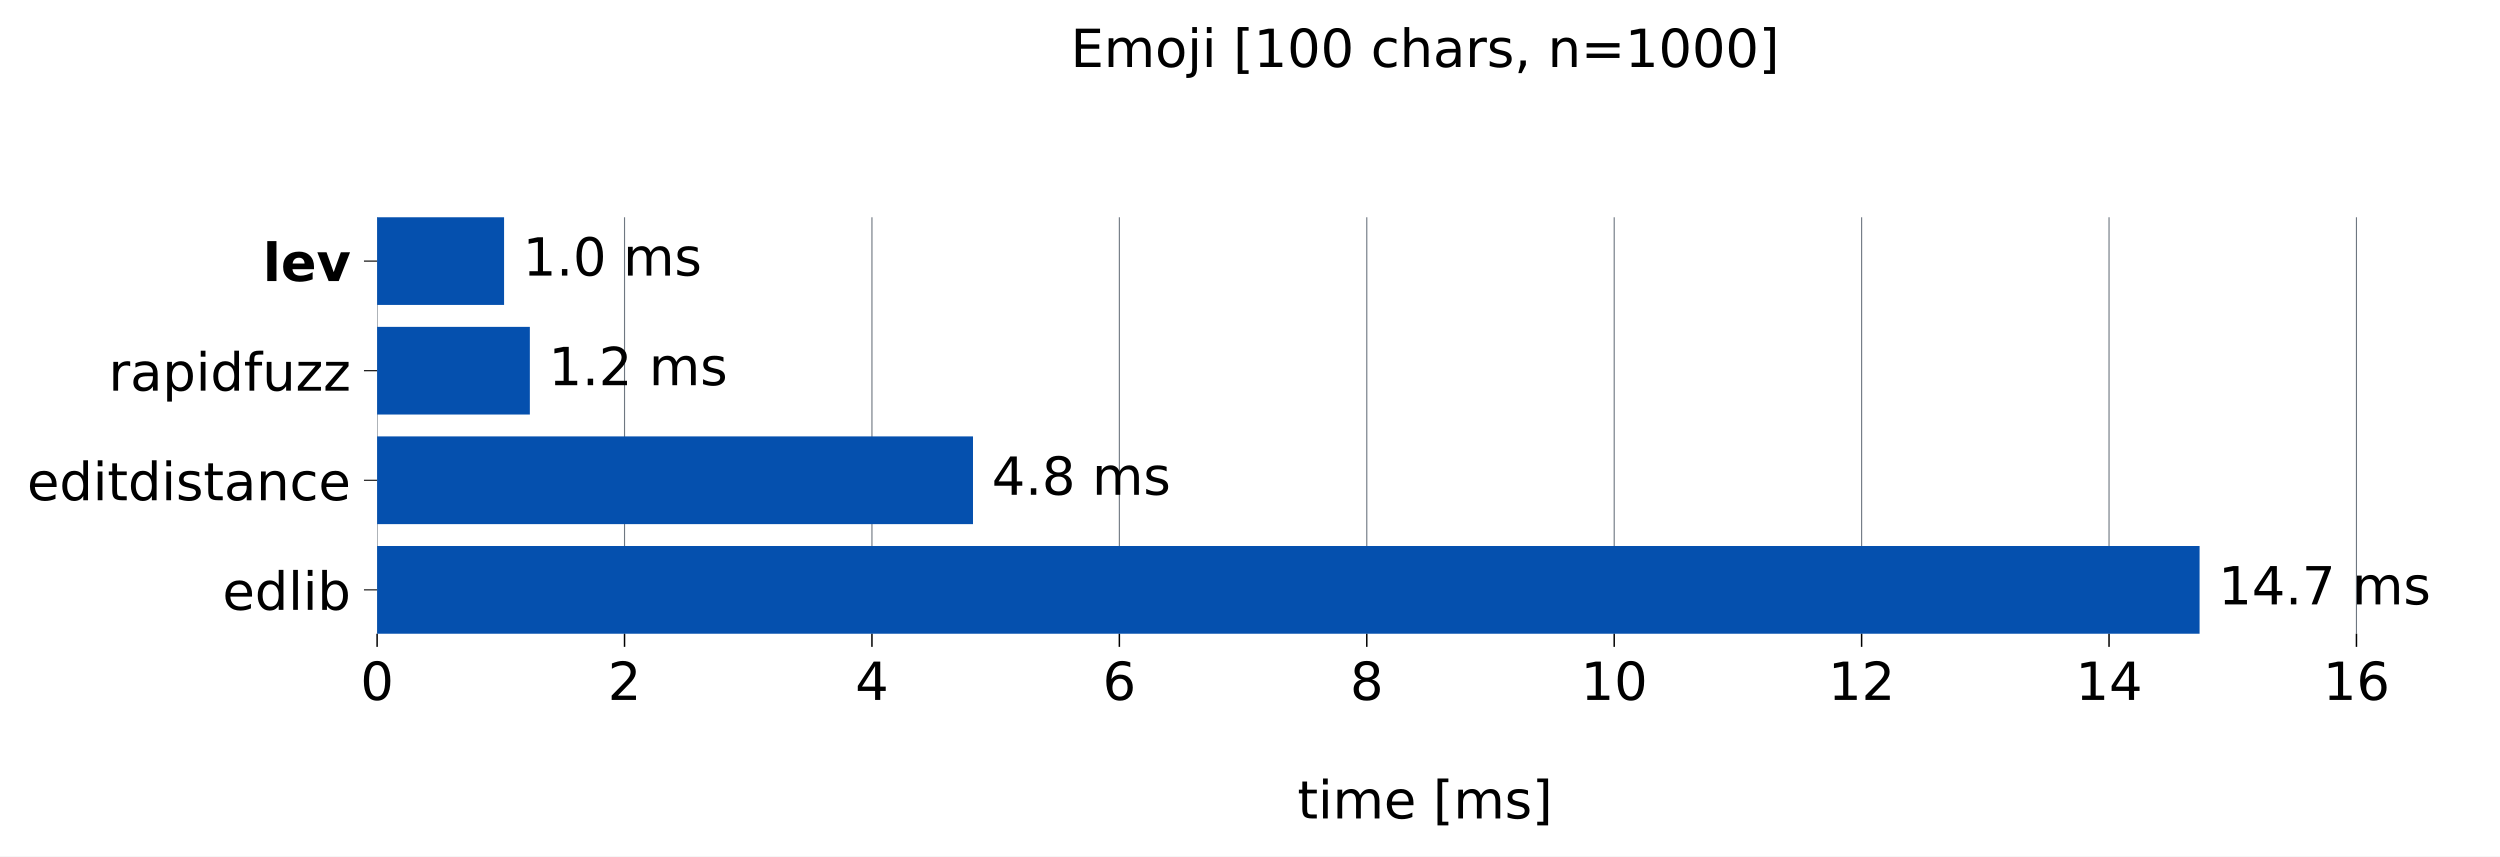
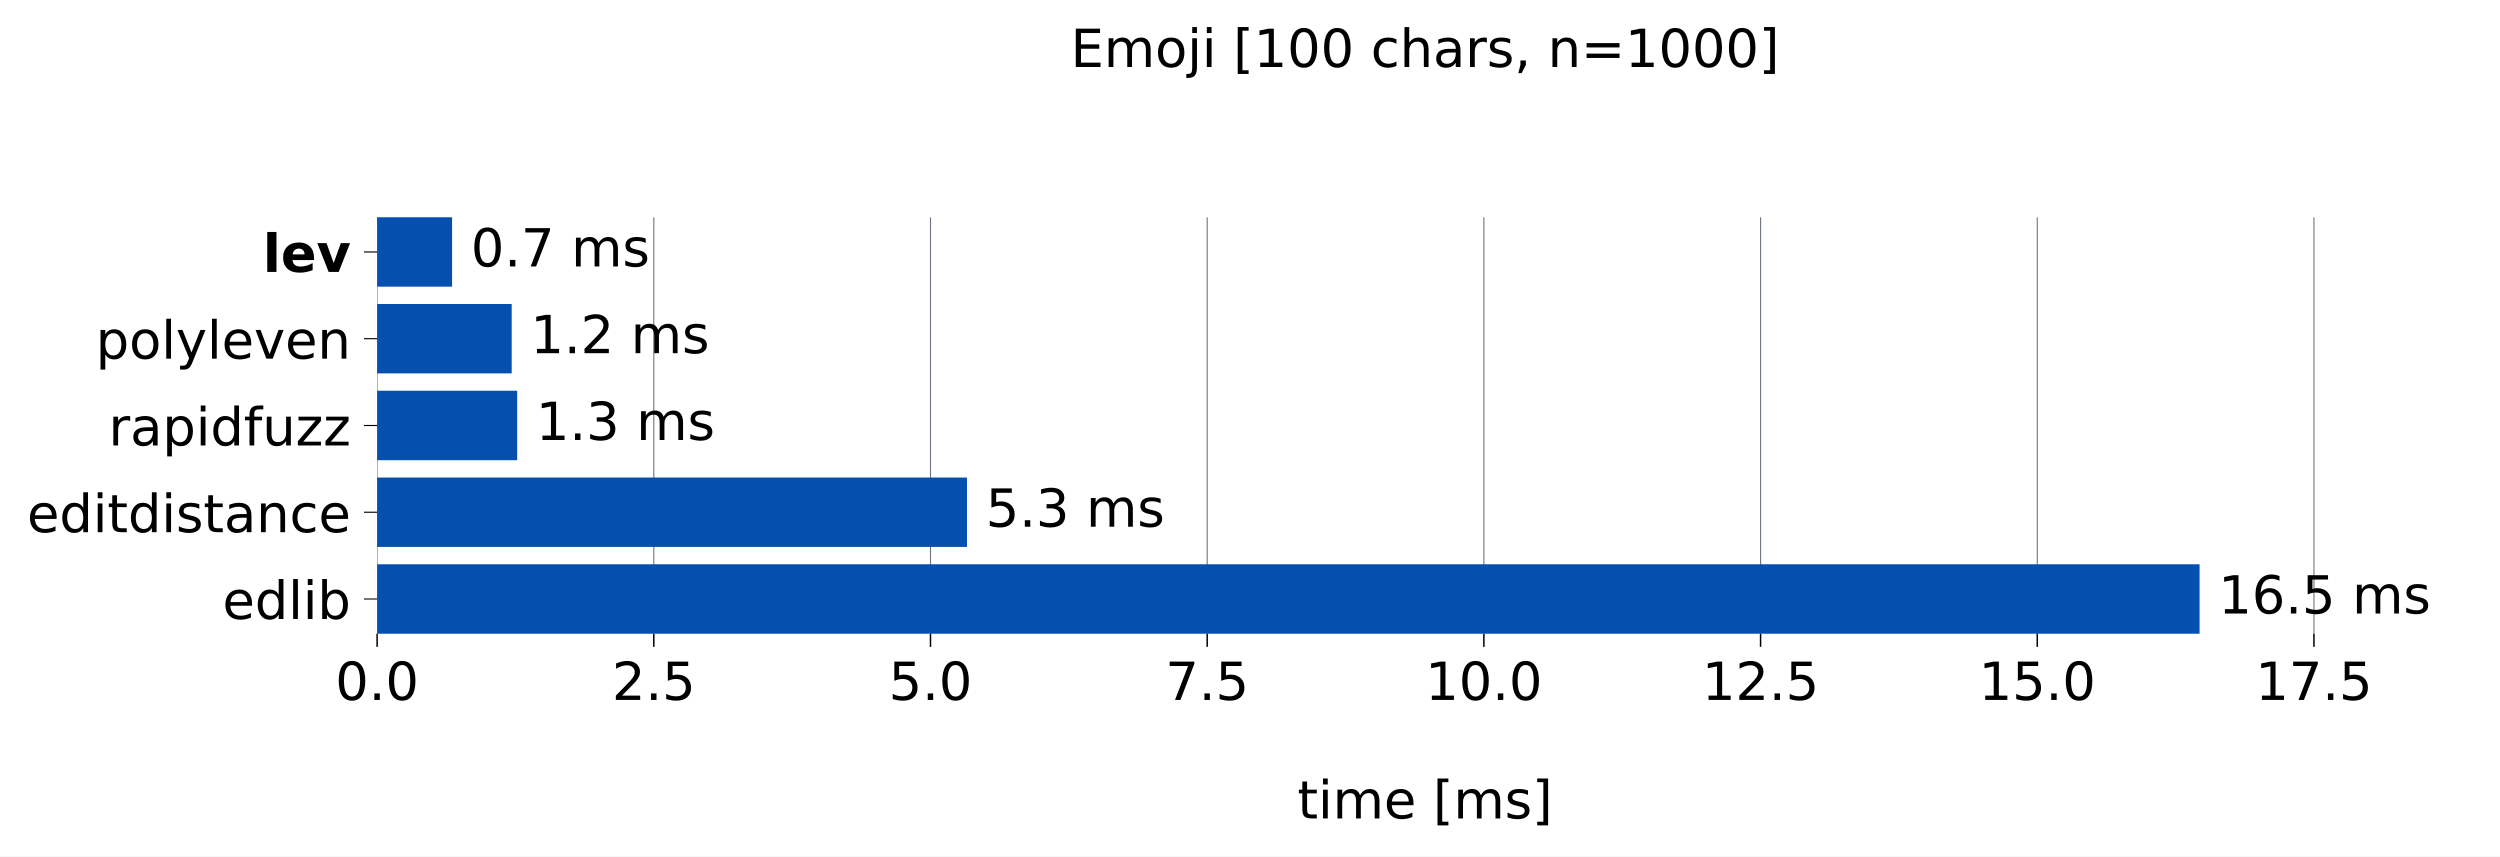
<svg xmlns="http://www.w3.org/2000/svg" xmlns:xlink="http://www.w3.org/1999/xlink" width="665.603pt" height="228.017pt" viewBox="0 0 665.603 228.017" version="1.1">
  <defs>
    <style type="text/css">*{stroke-linejoin: round; stroke-linecap: butt}</style>
  </defs>
  <g id="figure_1">
    <g id="patch_1">
      <path d="M 0 228.017 L 665.603 228.017 L 665.603 0 L 0 0 z " style="fill: #ffffff" />
    </g>
    <g id="axes_1">
      <g id="patch_2">
        <path d="M 100.403 168.718 L 658.403 168.718 L 658.403 57.838 L 100.403 57.838 z " style="fill: #ffffff" />
      </g>
      <g id="matplotlib.axis_1">
        <g id="xtick_1">
          <g id="line2d_1">
-             <path d="M 100.403 168.718 L 100.403 57.838 " clip-path="url(#p3fd4fa923e)" style="fill: none; stroke: #6e7781; stroke-width: 0.3; stroke-linecap: square" />
+             <path d="M 100.403 168.718 L 100.403 57.838 " clip-path="url(#p89e677c6e5)" style="fill: none; stroke: #6e7781; stroke-width: 0.3; stroke-linecap: square" />
          </g>
          <g id="line2d_2">
            <defs>
-               <path id="mc9718984a6" d="M 0 0 L 0 3.5 " style="stroke: #000000; stroke-width: 0.4" />
+               <path id="mc87eb02b19" d="M 0 0 L 0 3.5 " style="stroke: #000000; stroke-width: 0.4" />
            </defs>
            <g>
-               <use xlink:href="#mc9718984a6" x="100.403" y="168.718" style="stroke: #000000; stroke-width: 0.4" />
+               <use xlink:href="#mc87eb02b19" x="100.403" y="168.718" style="stroke: #000000; stroke-width: 0.4" />
            </g>
          </g>
          <g id="text_1">
-             <g transform="translate(95.94906 186.3556) scale(0.14 -0.14)">
+             <g transform="translate(89.27062 186.3556) scale(0.14 -0.14)">
              <defs>
                <path id="DejaVuSans-30" d="M 2034 4250 Q 1547 4250 1301 3770 Q 1056 3291 1056 2328 Q 1056 1369 1301 889 Q 1547 409 2034 409 Q 2525 409 2770 889 Q 3016 1369 3016 2328 Q 3016 3291 2770 3770 Q 2525 4250 2034 4250 z M 2034 4750 Q 2819 4750 3233 4129 Q 3647 3509 3647 2328 Q 3647 1150 3233 529 Q 2819 -91 2034 -91 Q 1250 -91 836 529 Q 422 1150 422 2328 Q 422 3509 836 4129 Q 1250 4750 2034 4750 z " transform="scale(0.015625)" />
+                 <path id="DejaVuSans-2e" d="M 684 794 L 1344 794 L 1344 0 L 684 0 L 684 794 z " transform="scale(0.015625)" />
              </defs>
              <use xlink:href="#DejaVuSans-30" />
+               <use xlink:href="#DejaVuSans-2e" transform="translate(63.62305 0)" />
+               <use xlink:href="#DejaVuSans-30" transform="translate(95.41016 0)" />
            </g>
          </g>
        </g>
        <g id="xtick_2">
          <g id="line2d_3">
-             <path d="M 166.276 168.718 L 166.276 57.838 " clip-path="url(#p3fd4fa923e)" style="fill: none; stroke: #6e7781; stroke-width: 0.3; stroke-linecap: square" />
+             <path d="M 174.069 168.718 L 174.069 57.838 " clip-path="url(#p89e677c6e5)" style="fill: none; stroke: #6e7781; stroke-width: 0.3; stroke-linecap: square" />
          </g>
          <g id="line2d_4">
            <g>
-               <use xlink:href="#mc9718984a6" x="166.276" y="168.718" style="stroke: #000000; stroke-width: 0.4" />
+               <use xlink:href="#mc87eb02b19" x="174.069" y="168.718" style="stroke: #000000; stroke-width: 0.4" />
            </g>
          </g>
          <g id="text_2">
-             <g transform="translate(161.8218 186.3556) scale(0.14 -0.14)">
+             <g transform="translate(162.9372 186.3556) scale(0.14 -0.14)">
              <defs>
                <path id="DejaVuSans-32" d="M 1228 531 L 3431 531 L 3431 0 L 469 0 L 469 531 Q 828 903 1448 1529 Q 2069 2156 2228 2338 Q 2531 2678 2651 2914 Q 2772 3150 2772 3378 Q 2772 3750 2511 3984 Q 2250 4219 1831 4219 Q 1534 4219 1204 4116 Q 875 4013 500 3803 L 500 4441 Q 881 4594 1212 4672 Q 1544 4750 1819 4750 Q 2544 4750 2975 4387 Q 3406 4025 3406 3419 Q 3406 3131 3298 2873 Q 3191 2616 2906 2266 Q 2828 2175 2409 1742 Q 1991 1309 1228 531 z " transform="scale(0.015625)" />
+                 <path id="DejaVuSans-35" d="M 691 4666 L 3169 4666 L 3169 4134 L 1269 4134 L 1269 2991 Q 1406 3038 1543 3061 Q 1681 3084 1819 3084 Q 2600 3084 3056 2656 Q 3513 2228 3513 1497 Q 3513 744 3044 326 Q 2575 -91 1722 -91 Q 1428 -91 1123 -41 Q 819 9 494 109 L 494 744 Q 775 591 1075 516 Q 1375 441 1709 441 Q 2250 441 2565 725 Q 2881 1009 2881 1497 Q 2881 1984 2565 2268 Q 2250 2553 1709 2553 Q 1456 2553 1204 2497 Q 953 2441 691 2322 L 691 4666 z " transform="scale(0.015625)" />
              </defs>
              <use xlink:href="#DejaVuSans-32" />
+               <use xlink:href="#DejaVuSans-2e" transform="translate(63.62305 0)" />
+               <use xlink:href="#DejaVuSans-35" transform="translate(95.41016 0)" />
            </g>
          </g>
        </g>
        <g id="xtick_3">
          <g id="line2d_5">
-             <path d="M 232.148 168.718 L 232.148 57.838 " clip-path="url(#p3fd4fa923e)" style="fill: none; stroke: #6e7781; stroke-width: 0.3; stroke-linecap: square" />
+             <path d="M 247.736 168.718 L 247.736 57.838 " clip-path="url(#p89e677c6e5)" style="fill: none; stroke: #6e7781; stroke-width: 0.3; stroke-linecap: square" />
          </g>
          <g id="line2d_6">
            <g>
-               <use xlink:href="#mc9718984a6" x="232.148" y="168.718" style="stroke: #000000; stroke-width: 0.4" />
+               <use xlink:href="#mc87eb02b19" x="247.736" y="168.718" style="stroke: #000000; stroke-width: 0.4" />
            </g>
          </g>
          <g id="text_3">
-             <g transform="translate(227.6946 186.3556) scale(0.14 -0.14)">
-               <defs>
-                 <path id="DejaVuSans-34" d="M 2419 4116 L 825 1625 L 2419 1625 L 2419 4116 z M 2253 4666 L 3047 4666 L 3047 1625 L 3713 1625 L 3713 1100 L 3047 1100 L 3047 0 L 2419 0 L 2419 1100 L 313 1100 L 313 1709 L 2253 4666 z " transform="scale(0.015625)" />
-               </defs>
-               <use xlink:href="#DejaVuSans-34" />
+             <g transform="translate(236.6038 186.3556) scale(0.14 -0.14)">
+               <use xlink:href="#DejaVuSans-35" />
+               <use xlink:href="#DejaVuSans-2e" transform="translate(63.62305 0)" />
+               <use xlink:href="#DejaVuSans-30" transform="translate(95.41016 0)" />
            </g>
          </g>
        </g>
        <g id="xtick_4">
          <g id="line2d_7">
-             <path d="M 298.021 168.718 L 298.021 57.838 " clip-path="url(#p3fd4fa923e)" style="fill: none; stroke: #6e7781; stroke-width: 0.3; stroke-linecap: square" />
+             <path d="M 321.403 168.718 L 321.403 57.838 " clip-path="url(#p89e677c6e5)" style="fill: none; stroke: #6e7781; stroke-width: 0.3; stroke-linecap: square" />
          </g>
          <g id="line2d_8">
            <g>
-               <use xlink:href="#mc9718984a6" x="298.021" y="168.718" style="stroke: #000000; stroke-width: 0.4" />
+               <use xlink:href="#mc87eb02b19" x="321.403" y="168.718" style="stroke: #000000; stroke-width: 0.4" />
            </g>
          </g>
          <g id="text_4">
-             <g transform="translate(293.5674 186.3556) scale(0.14 -0.14)">
-               <defs>
-                 <path id="DejaVuSans-36" d="M 2113 2584 Q 1688 2584 1439 2293 Q 1191 2003 1191 1497 Q 1191 994 1439 701 Q 1688 409 2113 409 Q 2538 409 2786 701 Q 3034 994 3034 1497 Q 3034 2003 2786 2293 Q 2538 2584 2113 2584 z M 3366 4563 L 3366 3988 Q 3128 4100 2886 4159 Q 2644 4219 2406 4219 Q 1781 4219 1451 3797 Q 1122 3375 1075 2522 Q 1259 2794 1537 2939 Q 1816 3084 2150 3084 Q 2853 3084 3261 2657 Q 3669 2231 3669 1497 Q 3669 778 3244 343 Q 2819 -91 2113 -91 Q 1303 -91 875 529 Q 447 1150 447 2328 Q 447 3434 972 4092 Q 1497 4750 2381 4750 Q 2619 4750 2861 4703 Q 3103 4656 3366 4563 z " transform="scale(0.015625)" />
-               </defs>
-               <use xlink:href="#DejaVuSans-36" />
+             <g transform="translate(310.2704 186.3556) scale(0.14 -0.14)">
+               <defs>
+                 <path id="DejaVuSans-37" d="M 525 4666 L 3525 4666 L 3525 4397 L 1831 0 L 1172 0 L 2766 4134 L 525 4134 L 525 4666 z " transform="scale(0.015625)" />
+               </defs>
+               <use xlink:href="#DejaVuSans-37" />
+               <use xlink:href="#DejaVuSans-2e" transform="translate(63.62305 0)" />
+               <use xlink:href="#DejaVuSans-35" transform="translate(95.41016 0)" />
            </g>
          </g>
        </g>
        <g id="xtick_5">
          <g id="line2d_9">
-             <path d="M 363.894 168.718 L 363.894 57.838 " clip-path="url(#p3fd4fa923e)" style="fill: none; stroke: #6e7781; stroke-width: 0.3; stroke-linecap: square" />
+             <path d="M 395.069 168.718 L 395.069 57.838 " clip-path="url(#p89e677c6e5)" style="fill: none; stroke: #6e7781; stroke-width: 0.3; stroke-linecap: square" />
          </g>
          <g id="line2d_10">
            <g>
-               <use xlink:href="#mc9718984a6" x="363.894" y="168.718" style="stroke: #000000; stroke-width: 0.4" />
+               <use xlink:href="#mc87eb02b19" x="395.069" y="168.718" style="stroke: #000000; stroke-width: 0.4" />
            </g>
          </g>
          <g id="text_5">
-             <g transform="translate(359.4401 186.3556) scale(0.14 -0.14)">
-               <defs>
-                 <path id="DejaVuSans-38" d="M 2034 2216 Q 1584 2216 1326 1975 Q 1069 1734 1069 1313 Q 1069 891 1326 650 Q 1584 409 2034 409 Q 2484 409 2743 651 Q 3003 894 3003 1313 Q 3003 1734 2745 1975 Q 2488 2216 2034 2216 z M 1403 2484 Q 997 2584 770 2862 Q 544 3141 544 3541 Q 544 4100 942 4425 Q 1341 4750 2034 4750 Q 2731 4750 3128 4425 Q 3525 4100 3525 3541 Q 3525 3141 3298 2862 Q 3072 2584 2669 2484 Q 3125 2378 3379 2068 Q 3634 1759 3634 1313 Q 3634 634 3220 271 Q 2806 -91 2034 -91 Q 1263 -91 848 271 Q 434 634 434 1313 Q 434 1759 690 2068 Q 947 2378 1403 2484 z M 1172 3481 Q 1172 3119 1398 2916 Q 1625 2713 2034 2713 Q 2441 2713 2670 2916 Q 2900 3119 2900 3481 Q 2900 3844 2670 4047 Q 2441 4250 2034 4250 Q 1625 4250 1398 4047 Q 1172 3844 1172 3481 z " transform="scale(0.015625)" />
-               </defs>
-               <use xlink:href="#DejaVuSans-38" />
+             <g transform="translate(379.4833 186.3556) scale(0.14 -0.14)">
+               <defs>
+                 <path id="DejaVuSans-31" d="M 794 531 L 1825 531 L 1825 4091 L 703 3866 L 703 4441 L 1819 4666 L 2450 4666 L 2450 531 L 3481 531 L 3481 0 L 794 0 L 794 531 z " transform="scale(0.015625)" />
+               </defs>
+               <use xlink:href="#DejaVuSans-31" />
+               <use xlink:href="#DejaVuSans-30" transform="translate(63.62305 0)" />
+               <use xlink:href="#DejaVuSans-2e" transform="translate(127.2461 0)" />
+               <use xlink:href="#DejaVuSans-30" transform="translate(159.0332 0)" />
            </g>
          </g>
        </g>
        <g id="xtick_6">
          <g id="line2d_11">
-             <path d="M 429.767 168.718 L 429.767 57.838 " clip-path="url(#p3fd4fa923e)" style="fill: none; stroke: #6e7781; stroke-width: 0.3; stroke-linecap: square" />
+             <path d="M 468.736 168.718 L 468.736 57.838 " clip-path="url(#p89e677c6e5)" style="fill: none; stroke: #6e7781; stroke-width: 0.3; stroke-linecap: square" />
          </g>
          <g id="line2d_12">
            <g>
-               <use xlink:href="#mc9718984a6" x="429.767" y="168.718" style="stroke: #000000; stroke-width: 0.4" />
+               <use xlink:href="#mc87eb02b19" x="468.736" y="168.718" style="stroke: #000000; stroke-width: 0.4" />
            </g>
          </g>
          <g id="text_6">
-             <g transform="translate(420.8591 186.3556) scale(0.14 -0.14)">
-               <defs>
-                 <path id="DejaVuSans-31" d="M 794 531 L 1825 531 L 1825 4091 L 703 3866 L 703 4441 L 1819 4666 L 2450 4666 L 2450 531 L 3481 531 L 3481 0 L 794 0 L 794 531 z " transform="scale(0.015625)" />
-               </defs>
+             <g transform="translate(453.1499 186.3556) scale(0.14 -0.14)">
              <use xlink:href="#DejaVuSans-31" />
-               <use xlink:href="#DejaVuSans-30" transform="translate(63.62305 0)" />
+               <use xlink:href="#DejaVuSans-32" transform="translate(63.62305 0)" />
+               <use xlink:href="#DejaVuSans-2e" transform="translate(127.2461 0)" />
+               <use xlink:href="#DejaVuSans-35" transform="translate(159.0332 0)" />
            </g>
          </g>
        </g>
        <g id="xtick_7">
          <g id="line2d_13">
-             <path d="M 495.639 168.718 L 495.639 57.838 " clip-path="url(#p3fd4fa923e)" style="fill: none; stroke: #6e7781; stroke-width: 0.3; stroke-linecap: square" />
+             <path d="M 542.402 168.718 L 542.402 57.838 " clip-path="url(#p89e677c6e5)" style="fill: none; stroke: #6e7781; stroke-width: 0.3; stroke-linecap: square" />
          </g>
          <g id="line2d_14">
            <g>
-               <use xlink:href="#mc9718984a6" x="495.639" y="168.718" style="stroke: #000000; stroke-width: 0.4" />
+               <use xlink:href="#mc87eb02b19" x="542.402" y="168.718" style="stroke: #000000; stroke-width: 0.4" />
            </g>
          </g>
          <g id="text_7">
-             <g transform="translate(486.7319 186.3556) scale(0.14 -0.14)">
+             <g transform="translate(526.8165 186.3556) scale(0.14 -0.14)">
              <use xlink:href="#DejaVuSans-31" />
-               <use xlink:href="#DejaVuSans-32" transform="translate(63.62305 0)" />
+               <use xlink:href="#DejaVuSans-35" transform="translate(63.62305 0)" />
+               <use xlink:href="#DejaVuSans-2e" transform="translate(127.2461 0)" />
+               <use xlink:href="#DejaVuSans-30" transform="translate(159.0332 0)" />
            </g>
          </g>
        </g>
        <g id="xtick_8">
          <g id="line2d_15">
-             <path d="M 561.512 168.718 L 561.512 57.838 " clip-path="url(#p3fd4fa923e)" style="fill: none; stroke: #6e7781; stroke-width: 0.3; stroke-linecap: square" />
+             <path d="M 616.069 168.718 L 616.069 57.838 " clip-path="url(#p89e677c6e5)" style="fill: none; stroke: #6e7781; stroke-width: 0.3; stroke-linecap: square" />
          </g>
          <g id="line2d_16">
            <g>
-               <use xlink:href="#mc9718984a6" x="561.512" y="168.718" style="stroke: #000000; stroke-width: 0.4" />
+               <use xlink:href="#mc87eb02b19" x="616.069" y="168.718" style="stroke: #000000; stroke-width: 0.4" />
            </g>
          </g>
          <g id="text_8">
-             <g transform="translate(552.6047 186.3556) scale(0.14 -0.14)">
+             <g transform="translate(600.4831 186.3556) scale(0.14 -0.14)">
              <use xlink:href="#DejaVuSans-31" />
-               <use xlink:href="#DejaVuSans-34" transform="translate(63.62305 0)" />
-             </g>
-           </g>
-         </g>
-         <g id="xtick_9">
-           <g id="line2d_17">
-             <path d="M 627.385 168.718 L 627.385 57.838 " clip-path="url(#p3fd4fa923e)" style="fill: none; stroke: #6e7781; stroke-width: 0.3; stroke-linecap: square" />
-           </g>
-           <g id="line2d_18">
-             <g>
-               <use xlink:href="#mc9718984a6" x="627.385" y="168.718" style="stroke: #000000; stroke-width: 0.4" />
-             </g>
-           </g>
-           <g id="text_9">
-             <g transform="translate(618.4774 186.3556) scale(0.14 -0.14)">
-               <use xlink:href="#DejaVuSans-31" />
-               <use xlink:href="#DejaVuSans-36" transform="translate(63.62305 0)" />
-             </g>
-           </g>
-         </g>
-         <g id="text_10">
+               <use xlink:href="#DejaVuSans-37" transform="translate(63.62305 0)" />
+               <use xlink:href="#DejaVuSans-2e" transform="translate(127.2461 0)" />
+               <use xlink:href="#DejaVuSans-35" transform="translate(159.0332 0)" />
+             </g>
+           </g>
+         </g>
+         <g id="text_9">
          <g transform="translate(345.4364 217.905) scale(0.14 -0.14)">
            <defs>
              <path id="DejaVuSans-74" d="M 1172 4494 L 1172 3500 L 2356 3500 L 2356 3053 L 1172 3053 L 1172 1153 Q 1172 725 1289 603 Q 1406 481 1766 481 L 2356 481 L 2356 0 L 1766 0 Q 1100 0 847 248 Q 594 497 594 1153 L 594 3053 L 172 3053 L 172 3500 L 594 3500 L 594 4494 L 1172 4494 z " transform="scale(0.015625)" />
              <path id="DejaVuSans-69" d="M 603 3500 L 1178 3500 L 1178 0 L 603 0 L 603 3500 z M 603 4863 L 1178 4863 L 1178 4134 L 603 4134 L 603 4863 z " transform="scale(0.015625)" />
              <path id="DejaVuSans-6d" d="M 3328 2828 Q 3544 3216 3844 3400 Q 4144 3584 4550 3584 Q 5097 3584 5394 3201 Q 5691 2819 5691 2113 L 5691 0 L 5113 0 L 5113 2094 Q 5113 2597 4934 2840 Q 4756 3084 4391 3084 Q 3944 3084 3684 2787 Q 3425 2491 3425 1978 L 3425 0 L 2847 0 L 2847 2094 Q 2847 2600 2669 2842 Q 2491 3084 2119 3084 Q 1678 3084 1418 2786 Q 1159 2488 1159 1978 L 1159 0 L 581 0 L 581 3500 L 1159 3500 L 1159 2956 Q 1356 3278 1631 3431 Q 1906 3584 2284 3584 Q 2666 3584 2933 3390 Q 3200 3197 3328 2828 z " transform="scale(0.015625)" />
              <path id="DejaVuSans-65" d="M 3597 1894 L 3597 1613 L 953 1613 Q 991 1019 1311 708 Q 1631 397 2203 397 Q 2534 397 2845 478 Q 3156 559 3463 722 L 3463 178 Q 3153 47 2828 -22 Q 2503 -91 2169 -91 Q 1331 -91 842 396 Q 353 884 353 1716 Q 353 2575 817 3079 Q 1281 3584 2069 3584 Q 2775 3584 3186 3129 Q 3597 2675 3597 1894 z M 3022 2063 Q 3016 2534 2758 2815 Q 2500 3097 2075 3097 Q 1594 3097 1305 2825 Q 1016 2553 972 2059 L 3022 2063 z " transform="scale(0.015625)" />
              <path id="DejaVuSans-20" transform="scale(0.015625)" />
              <path id="DejaVuSans-5b" d="M 550 4863 L 1875 4863 L 1875 4416 L 1125 4416 L 1125 -397 L 1875 -397 L 1875 -844 L 550 -844 L 550 4863 z " transform="scale(0.015625)" />
              <path id="DejaVuSans-73" d="M 2834 3397 L 2834 2853 Q 2591 2978 2328 3040 Q 2066 3103 1784 3103 Q 1356 3103 1142 2972 Q 928 2841 928 2578 Q 928 2378 1081 2264 Q 1234 2150 1697 2047 L 1894 2003 Q 2506 1872 2764 1633 Q 3022 1394 3022 966 Q 3022 478 2636 193 Q 2250 -91 1575 -91 Q 1294 -91 989 -36 Q 684 19 347 128 L 347 722 Q 666 556 975 473 Q 1284 391 1588 391 Q 1994 391 2212 530 Q 2431 669 2431 922 Q 2431 1156 2273 1281 Q 2116 1406 1581 1522 L 1381 1569 Q 847 1681 609 1914 Q 372 2147 372 2553 Q 372 3047 722 3315 Q 1072 3584 1716 3584 Q 2034 3584 2315 3537 Q 2597 3491 2834 3397 z " transform="scale(0.015625)" />
              <path id="DejaVuSans-5d" d="M 1947 4863 L 1947 -844 L 622 -844 L 622 -397 L 1369 -397 L 1369 4416 L 622 4416 L 622 4863 L 1947 4863 z " transform="scale(0.015625)" />
            </defs>
            <use xlink:href="#DejaVuSans-74" />
            <use xlink:href="#DejaVuSans-69" transform="translate(39.20898 0)" />
            <use xlink:href="#DejaVuSans-6d" transform="translate(66.99219 0)" />
            <use xlink:href="#DejaVuSans-65" transform="translate(164.4043 0)" />
            <use xlink:href="#DejaVuSans-20" transform="translate(225.9277 0)" />
            <use xlink:href="#DejaVuSans-5b" transform="translate(257.7148 0)" />
            <use xlink:href="#DejaVuSans-6d" transform="translate(296.7285 0)" />
            <use xlink:href="#DejaVuSans-73" transform="translate(394.1406 0)" />
            <use xlink:href="#DejaVuSans-5d" transform="translate(446.2402 0)" />
          </g>
        </g>
      </g>
      <g id="matplotlib.axis_2">
        <g id="ytick_1">
-           <g id="line2d_19">
+           <g id="line2d_17">
            <defs>
-               <path id="m9baa39ab7a" d="M 0 0 L -3.5 0 " style="stroke: #000000; stroke-width: 0.3" />
+               <path id="m504a36317b" d="M 0 0 L -3.5 0 " style="stroke: #000000; stroke-width: 0.3" />
            </defs>
            <g>
-               <use xlink:href="#m9baa39ab7a" x="100.403" y="157.046" style="stroke: #000000; stroke-width: 0.3" />
-             </g>
-           </g>
-           <g id="text_11">
-             <g transform="translate(59.23406 162.3651) scale(0.14 -0.14)">
+               <use xlink:href="#m504a36317b" x="100.403" y="159.478" style="stroke: #000000; stroke-width: 0.3" />
+             </g>
+           </g>
+           <g id="text_10">
+             <g transform="translate(59.23406 164.7967) scale(0.14 -0.14)">
              <defs>
                <path id="DejaVuSans-64" d="M 2906 2969 L 2906 4863 L 3481 4863 L 3481 0 L 2906 0 L 2906 525 Q 2725 213 2448 61 Q 2172 -91 1784 -91 Q 1150 -91 751 415 Q 353 922 353 1747 Q 353 2572 751 3078 Q 1150 3584 1784 3584 Q 2172 3584 2448 3432 Q 2725 3281 2906 2969 z M 947 1747 Q 947 1113 1208 752 Q 1469 391 1925 391 Q 2381 391 2643 752 Q 2906 1113 2906 1747 Q 2906 2381 2643 2742 Q 2381 3103 1925 3103 Q 1469 3103 1208 2742 Q 947 2381 947 1747 z " transform="scale(0.015625)" />
                <path id="DejaVuSans-6c" d="M 603 4863 L 1178 4863 L 1178 0 L 603 0 L 603 4863 z " transform="scale(0.015625)" />
                <path id="DejaVuSans-62" d="M 3116 1747 Q 3116 2381 2855 2742 Q 2594 3103 2138 3103 Q 1681 3103 1420 2742 Q 1159 2381 1159 1747 Q 1159 1113 1420 752 Q 1681 391 2138 391 Q 2594 391 2855 752 Q 3116 1113 3116 1747 z M 1159 2969 Q 1341 3281 1617 3432 Q 1894 3584 2278 3584 Q 2916 3584 3314 3078 Q 3713 2572 3713 1747 Q 3713 922 3314 415 Q 2916 -91 2278 -91 Q 1894 -91 1617 61 Q 1341 213 1159 525 L 1159 0 L 581 0 L 581 4863 L 1159 4863 L 1159 2969 z " transform="scale(0.015625)" />
              </defs>
              <use xlink:href="#DejaVuSans-65" />
              <use xlink:href="#DejaVuSans-64" transform="translate(61.52344 0)" />
              <use xlink:href="#DejaVuSans-6c" transform="translate(125 0)" />
              <use xlink:href="#DejaVuSans-69" transform="translate(152.7832 0)" />
              <use xlink:href="#DejaVuSans-62" transform="translate(180.5664 0)" />
            </g>
          </g>
        </g>
        <g id="ytick_2">
-           <g id="line2d_20">
-             <g>
-               <use xlink:href="#m9baa39ab7a" x="100.403" y="127.867" style="stroke: #000000; stroke-width: 0.3" />
-             </g>
-           </g>
-           <g id="text_12">
-             <g transform="translate(7.2 133.1862) scale(0.14 -0.14)">
+           <g id="line2d_18">
+             <g>
+               <use xlink:href="#m504a36317b" x="100.403" y="136.378" style="stroke: #000000; stroke-width: 0.3" />
+             </g>
+           </g>
+           <g id="text_11">
+             <g transform="translate(7.2 141.6967) scale(0.14 -0.14)">
              <defs>
                <path id="DejaVuSans-61" d="M 2194 1759 Q 1497 1759 1228 1600 Q 959 1441 959 1056 Q 959 750 1161 570 Q 1363 391 1709 391 Q 2188 391 2477 730 Q 2766 1069 2766 1631 L 2766 1759 L 2194 1759 z M 3341 1997 L 3341 0 L 2766 0 L 2766 531 Q 2569 213 2275 61 Q 1981 -91 1556 -91 Q 1019 -91 701 211 Q 384 513 384 1019 Q 384 1609 779 1909 Q 1175 2209 1959 2209 L 2766 2209 L 2766 2266 Q 2766 2663 2505 2880 Q 2244 3097 1772 3097 Q 1472 3097 1187 3025 Q 903 2953 641 2809 L 641 3341 Q 956 3463 1253 3523 Q 1550 3584 1831 3584 Q 2591 3584 2966 3190 Q 3341 2797 3341 1997 z " transform="scale(0.015625)" />
                <path id="DejaVuSans-6e" d="M 3513 2113 L 3513 0 L 2938 0 L 2938 2094 Q 2938 2591 2744 2837 Q 2550 3084 2163 3084 Q 1697 3084 1428 2787 Q 1159 2491 1159 1978 L 1159 0 L 581 0 L 581 3500 L 1159 3500 L 1159 2956 Q 1366 3272 1645 3428 Q 1925 3584 2291 3584 Q 2894 3584 3203 3211 Q 3513 2838 3513 2113 z " transform="scale(0.015625)" />
                <path id="DejaVuSans-63" d="M 3122 3366 L 3122 2828 Q 2878 2963 2633 3030 Q 2388 3097 2138 3097 Q 1578 3097 1268 2742 Q 959 2388 959 1747 Q 959 1106 1268 751 Q 1578 397 2138 397 Q 2388 397 2633 464 Q 2878 531 3122 666 L 3122 134 Q 2881 22 2623 -34 Q 2366 -91 2075 -91 Q 1284 -91 818 406 Q 353 903 353 1747 Q 353 2603 823 3093 Q 1294 3584 2113 3584 Q 2378 3584 2631 3529 Q 2884 3475 3122 3366 z " transform="scale(0.015625)" />
              </defs>
              <use xlink:href="#DejaVuSans-65" />
              <use xlink:href="#DejaVuSans-64" transform="translate(61.52344 0)" />
              <use xlink:href="#DejaVuSans-69" transform="translate(125 0)" />
              <use xlink:href="#DejaVuSans-74" transform="translate(152.7832 0)" />
              <use xlink:href="#DejaVuSans-64" transform="translate(191.9922 0)" />
              <use xlink:href="#DejaVuSans-69" transform="translate(255.4688 0)" />
              <use xlink:href="#DejaVuSans-73" transform="translate(283.252 0)" />
              <use xlink:href="#DejaVuSans-74" transform="translate(335.3516 0)" />
              <use xlink:href="#DejaVuSans-61" transform="translate(374.5605 0)" />
              <use xlink:href="#DejaVuSans-6e" transform="translate(435.8398 0)" />
              <use xlink:href="#DejaVuSans-63" transform="translate(499.2188 0)" />
              <use xlink:href="#DejaVuSans-65" transform="translate(554.1992 0)" />
            </g>
          </g>
        </g>
        <g id="ytick_3">
-           <g id="line2d_21">
-             <g>
-               <use xlink:href="#m9baa39ab7a" x="100.403" y="98.688" style="stroke: #000000; stroke-width: 0.3" />
-             </g>
-           </g>
-           <g id="text_13">
-             <g transform="translate(28.90656 104.0072) scale(0.14 -0.14)">
+           <g id="line2d_19">
+             <g>
+               <use xlink:href="#m504a36317b" x="100.403" y="113.278" style="stroke: #000000; stroke-width: 0.3" />
+             </g>
+           </g>
+           <g id="text_12">
+             <g transform="translate(28.90656 118.5967) scale(0.14 -0.14)">
              <defs>
                <path id="DejaVuSans-72" d="M 2631 2963 Q 2534 3019 2420 3045 Q 2306 3072 2169 3072 Q 1681 3072 1420 2755 Q 1159 2438 1159 1844 L 1159 0 L 581 0 L 581 3500 L 1159 3500 L 1159 2956 Q 1341 3275 1631 3429 Q 1922 3584 2338 3584 Q 2397 3584 2469 3576 Q 2541 3569 2628 3553 L 2631 2963 z " transform="scale(0.015625)" />
                <path id="DejaVuSans-70" d="M 1159 525 L 1159 -1331 L 581 -1331 L 581 3500 L 1159 3500 L 1159 2969 Q 1341 3281 1617 3432 Q 1894 3584 2278 3584 Q 2916 3584 3314 3078 Q 3713 2572 3713 1747 Q 3713 922 3314 415 Q 2916 -91 2278 -91 Q 1894 -91 1617 61 Q 1341 213 1159 525 z M 3116 1747 Q 3116 2381 2855 2742 Q 2594 3103 2138 3103 Q 1681 3103 1420 2742 Q 1159 2381 1159 1747 Q 1159 1113 1420 752 Q 1681 391 2138 391 Q 2594 391 2855 752 Q 3116 1113 3116 1747 z " transform="scale(0.015625)" />
                <path id="DejaVuSans-66" d="M 2375 4863 L 2375 4384 L 1825 4384 Q 1516 4384 1395 4259 Q 1275 4134 1275 3809 L 1275 3500 L 2222 3500 L 2222 3053 L 1275 3053 L 1275 0 L 697 0 L 697 3053 L 147 3053 L 147 3500 L 697 3500 L 697 3744 Q 697 4328 969 4595 Q 1241 4863 1831 4863 L 2375 4863 z " transform="scale(0.015625)" />
                <path id="DejaVuSans-75" d="M 544 1381 L 544 3500 L 1119 3500 L 1119 1403 Q 1119 906 1312 657 Q 1506 409 1894 409 Q 2359 409 2629 706 Q 2900 1003 2900 1516 L 2900 3500 L 3475 3500 L 3475 0 L 2900 0 L 2900 538 Q 2691 219 2414 64 Q 2138 -91 1772 -91 Q 1169 -91 856 284 Q 544 659 544 1381 z M 1991 3584 L 1991 3584 z " transform="scale(0.015625)" />
                <path id="DejaVuSans-7a" d="M 353 3500 L 3084 3500 L 3084 2975 L 922 459 L 3084 459 L 3084 0 L 275 0 L 275 525 L 2438 3041 L 353 3041 L 353 3500 z " transform="scale(0.015625)" />
              </defs>
              <use xlink:href="#DejaVuSans-72" />
              <use xlink:href="#DejaVuSans-61" transform="translate(41.11328 0)" />
              <use xlink:href="#DejaVuSans-70" transform="translate(102.3926 0)" />
              <use xlink:href="#DejaVuSans-69" transform="translate(165.8691 0)" />
              <use xlink:href="#DejaVuSans-64" transform="translate(193.6523 0)" />
              <use xlink:href="#DejaVuSans-66" transform="translate(257.1289 0)" />
              <use xlink:href="#DejaVuSans-75" transform="translate(292.334 0)" />
              <use xlink:href="#DejaVuSans-7a" transform="translate(355.7129 0)" />
              <use xlink:href="#DejaVuSans-7a" transform="translate(408.2031 0)" />
            </g>
          </g>
        </g>
        <g id="ytick_4">
-           <g id="line2d_22">
-             <g>
-               <use xlink:href="#m9baa39ab7a" x="100.403" y="69.509" style="stroke: #000000; stroke-width: 0.3" />
+           <g id="line2d_20">
+             <g>
+               <use xlink:href="#m504a36317b" x="100.403" y="90.178" style="stroke: #000000; stroke-width: 0.3" />
+             </g>
+           </g>
+           <g id="text_13">
+             <g transform="translate(25.49625 95.49672) scale(0.14 -0.14)">
+               <defs>
+                 <path id="DejaVuSans-6f" d="M 1959 3097 Q 1497 3097 1228 2736 Q 959 2375 959 1747 Q 959 1119 1226 758 Q 1494 397 1959 397 Q 2419 397 2687 759 Q 2956 1122 2956 1747 Q 2956 2369 2687 2733 Q 2419 3097 1959 3097 z M 1959 3584 Q 2709 3584 3137 3096 Q 3566 2609 3566 1747 Q 3566 888 3137 398 Q 2709 -91 1959 -91 Q 1206 -91 779 398 Q 353 888 353 1747 Q 353 2609 779 3096 Q 1206 3584 1959 3584 z " transform="scale(0.015625)" />
+                 <path id="DejaVuSans-79" d="M 2059 -325 Q 1816 -950 1584 -1140 Q 1353 -1331 966 -1331 L 506 -1331 L 506 -850 L 844 -850 Q 1081 -850 1212 -737 Q 1344 -625 1503 -206 L 1606 56 L 191 3500 L 800 3500 L 1894 763 L 2988 3500 L 3597 3500 L 2059 -325 z " transform="scale(0.015625)" />
+                 <path id="DejaVuSans-76" d="M 191 3500 L 800 3500 L 1894 563 L 2988 3500 L 3597 3500 L 2284 0 L 1503 0 L 191 3500 z " transform="scale(0.015625)" />
+               </defs>
+               <use xlink:href="#DejaVuSans-70" />
+               <use xlink:href="#DejaVuSans-6f" transform="translate(63.47656 0)" />
+               <use xlink:href="#DejaVuSans-6c" transform="translate(124.6582 0)" />
+               <use xlink:href="#DejaVuSans-79" transform="translate(152.4414 0)" />
+               <use xlink:href="#DejaVuSans-6c" transform="translate(211.6211 0)" />
+               <use xlink:href="#DejaVuSans-65" transform="translate(239.4043 0)" />
+               <use xlink:href="#DejaVuSans-76" transform="translate(300.9277 0)" />
+               <use xlink:href="#DejaVuSans-65" transform="translate(360.1074 0)" />
+               <use xlink:href="#DejaVuSans-6e" transform="translate(421.6309 0)" />
+             </g>
+           </g>
+         </g>
+         <g id="ytick_5">
+           <g id="line2d_21">
+             <g>
+               <use xlink:href="#m504a36317b" x="100.403" y="67.078" style="stroke: #000000; stroke-width: 0.3" />
            </g>
          </g>
          <g id="text_14">
-             <g transform="translate(69.98125 74.8283) scale(0.14 -0.14)">
+             <g transform="translate(69.98125 72.39672) scale(0.14 -0.14)">
              <defs>
                <path id="DejaVuSans-Bold-6c" d="M 538 4863 L 1656 4863 L 1656 0 L 538 0 L 538 4863 z " transform="scale(0.015625)" />
                <path id="DejaVuSans-Bold-65" d="M 4031 1759 L 4031 1441 L 1416 1441 Q 1456 1047 1700 850 Q 1944 653 2381 653 Q 2734 653 3104 758 Q 3475 863 3866 1075 L 3866 213 Q 3469 63 3072 -14 Q 2675 -91 2278 -91 Q 1328 -91 801 392 Q 275 875 275 1747 Q 275 2603 792 3093 Q 1309 3584 2216 3584 Q 3041 3584 3536 3087 Q 4031 2591 4031 1759 z M 2881 2131 Q 2881 2450 2695 2645 Q 2509 2841 2209 2841 Q 1884 2841 1681 2658 Q 1478 2475 1428 2131 L 2881 2131 z " transform="scale(0.015625)" />
                <path id="DejaVuSans-Bold-76" d="M 97 3500 L 1216 3500 L 2088 1081 L 2956 3500 L 4078 3500 L 2700 0 L 1472 0 L 97 3500 z " transform="scale(0.015625)" />
              </defs>
              <use xlink:href="#DejaVuSans-Bold-6c" />
              <use xlink:href="#DejaVuSans-Bold-65" transform="translate(34.27734 0)" />
              <use xlink:href="#DejaVuSans-Bold-76" transform="translate(102.0996 0)" />
            </g>
          </g>
        </g>
      </g>
      <g id="patch_3">
-         <path d="M 100.403 168.718 L 585.62 168.718 L 585.62 145.375 L 100.403 145.375 z " clip-path="url(#p3fd4fa923e)" style="fill: #0550ae" />
+         <path d="M 100.403 168.718 L 585.62 168.718 L 585.62 150.238 L 100.403 150.238 z " clip-path="url(#p89e677c6e5)" style="fill: #0550ae" />
      </g>
      <g id="patch_4">
-         <path d="M 100.403 139.539 L 259.052 139.539 L 259.052 116.196 L 100.403 116.196 z " clip-path="url(#p3fd4fa923e)" style="fill: #0550ae" />
+         <path d="M 100.403 145.618 L 257.451 145.618 L 257.451 127.138 L 100.403 127.138 z " clip-path="url(#p89e677c6e5)" style="fill: #0550ae" />
      </g>
      <g id="patch_5">
-         <path d="M 100.403 110.36 L 141.068 110.36 L 141.068 87.017 L 100.403 87.017 z " clip-path="url(#p3fd4fa923e)" style="fill: #0550ae" />
+         <path d="M 100.403 122.518 L 137.692 122.518 L 137.692 104.038 L 100.403 104.038 z " clip-path="url(#p89e677c6e5)" style="fill: #0550ae" />
      </g>
      <g id="patch_6">
-         <path d="M 100.403 81.181 L 134.205 81.181 L 134.205 57.838 L 100.403 57.838 z " clip-path="url(#p3fd4fa923e)" style="fill: #0550ae" />
+         <path d="M 100.403 99.418 L 136.234 99.418 L 136.234 80.938 L 100.403 80.938 z " clip-path="url(#p89e677c6e5)" style="fill: #0550ae" />
+       </g>
+       <g id="patch_7">
+         <path d="M 100.403 76.318 L 120.36 76.318 L 120.36 57.838 L 100.403 57.838 z " clip-path="url(#p89e677c6e5)" style="fill: #0550ae" />
      </g>
      <g id="text_15">
-         <g transform="translate(590.6202 160.9094) scale(0.14 -0.14)">
+         <g transform="translate(590.6202 163.3409) scale(0.14 -0.14)">
          <defs>
-             <path id="DejaVuSans-2e" d="M 684 794 L 1344 794 L 1344 0 L 684 0 L 684 794 z " transform="scale(0.015625)" />
-             <path id="DejaVuSans-37" d="M 525 4666 L 3525 4666 L 3525 4397 L 1831 0 L 1172 0 L 2766 4134 L 525 4134 L 525 4666 z " transform="scale(0.015625)" />
+             <path id="DejaVuSans-36" d="M 2113 2584 Q 1688 2584 1439 2293 Q 1191 2003 1191 1497 Q 1191 994 1439 701 Q 1688 409 2113 409 Q 2538 409 2786 701 Q 3034 994 3034 1497 Q 3034 2003 2786 2293 Q 2538 2584 2113 2584 z M 3366 4563 L 3366 3988 Q 3128 4100 2886 4159 Q 2644 4219 2406 4219 Q 1781 4219 1451 3797 Q 1122 3375 1075 2522 Q 1259 2794 1537 2939 Q 1816 3084 2150 3084 Q 2853 3084 3261 2657 Q 3669 2231 3669 1497 Q 3669 778 3244 343 Q 2819 -91 2113 -91 Q 1303 -91 875 529 Q 447 1150 447 2328 Q 447 3434 972 4092 Q 1497 4750 2381 4750 Q 2619 4750 2861 4703 Q 3103 4656 3366 4563 z " transform="scale(0.015625)" />
          </defs>
          <use xlink:href="#DejaVuSans-31" />
-           <use xlink:href="#DejaVuSans-34" transform="translate(63.62305 0)" />
+           <use xlink:href="#DejaVuSans-36" transform="translate(63.62305 0)" />
          <use xlink:href="#DejaVuSans-2e" transform="translate(127.2461 0)" />
-           <use xlink:href="#DejaVuSans-37" transform="translate(159.0332 0)" />
+           <use xlink:href="#DejaVuSans-35" transform="translate(159.0332 0)" />
          <use xlink:href="#DejaVuSans-20" transform="translate(222.6562 0)" />
          <use xlink:href="#DejaVuSans-6d" transform="translate(254.4434 0)" />
          <use xlink:href="#DejaVuSans-73" transform="translate(351.8555 0)" />
        </g>
      </g>
      <g id="text_16">
-         <g transform="translate(264.0519 131.7304) scale(0.14 -0.14)">
-           <use xlink:href="#DejaVuSans-34" />
+         <g transform="translate(262.4514 140.2409) scale(0.14 -0.14)">
+           <defs>
+             <path id="DejaVuSans-33" d="M 2597 2516 Q 3050 2419 3304 2112 Q 3559 1806 3559 1356 Q 3559 666 3084 287 Q 2609 -91 1734 -91 Q 1441 -91 1130 -33 Q 819 25 488 141 L 488 750 Q 750 597 1062 519 Q 1375 441 1716 441 Q 2309 441 2620 675 Q 2931 909 2931 1356 Q 2931 1769 2642 2001 Q 2353 2234 1838 2234 L 1294 2234 L 1294 2753 L 1863 2753 Q 2328 2753 2575 2939 Q 2822 3125 2822 3475 Q 2822 3834 2567 4026 Q 2313 4219 1838 4219 Q 1578 4219 1281 4162 Q 984 4106 628 3988 L 628 4550 Q 988 4650 1302 4700 Q 1616 4750 1894 4750 Q 2613 4750 3031 4423 Q 3450 4097 3450 3541 Q 3450 3153 3228 2886 Q 3006 2619 2597 2516 z " transform="scale(0.015625)" />
+           </defs>
+           <use xlink:href="#DejaVuSans-35" />
          <use xlink:href="#DejaVuSans-2e" transform="translate(63.62305 0)" />
-           <use xlink:href="#DejaVuSans-38" transform="translate(95.41016 0)" />
+           <use xlink:href="#DejaVuSans-33" transform="translate(95.41016 0)" />
          <use xlink:href="#DejaVuSans-20" transform="translate(159.0332 0)" />
          <use xlink:href="#DejaVuSans-6d" transform="translate(190.8203 0)" />
          <use xlink:href="#DejaVuSans-73" transform="translate(288.2324 0)" />
        </g>
      </g>
      <g id="text_17">
-         <g transform="translate(146.0682 102.5515) scale(0.14 -0.14)">
+         <g transform="translate(142.6916 117.1409) scale(0.14 -0.14)">
+           <use xlink:href="#DejaVuSans-31" />
+           <use xlink:href="#DejaVuSans-2e" transform="translate(63.62305 0)" />
+           <use xlink:href="#DejaVuSans-33" transform="translate(95.41016 0)" />
+           <use xlink:href="#DejaVuSans-20" transform="translate(159.0332 0)" />
+           <use xlink:href="#DejaVuSans-6d" transform="translate(190.8203 0)" />
+           <use xlink:href="#DejaVuSans-73" transform="translate(288.2324 0)" />
+         </g>
+       </g>
+       <g id="text_18">
+         <g transform="translate(141.2343 94.04094) scale(0.14 -0.14)">
          <use xlink:href="#DejaVuSans-31" />
          <use xlink:href="#DejaVuSans-2e" transform="translate(63.62305 0)" />
          <use xlink:href="#DejaVuSans-32" transform="translate(95.41016 0)" />
          <use xlink:href="#DejaVuSans-20" transform="translate(159.0332 0)" />
          <use xlink:href="#DejaVuSans-6d" transform="translate(190.8203 0)" />
          <use xlink:href="#DejaVuSans-73" transform="translate(288.2324 0)" />
        </g>
      </g>
-       <g id="text_18">
-         <g transform="translate(139.2052 73.37252) scale(0.14 -0.14)">
-           <use xlink:href="#DejaVuSans-31" />
+       <g id="text_19">
+         <g transform="translate(125.3603 70.94094) scale(0.14 -0.14)">
+           <use xlink:href="#DejaVuSans-30" />
          <use xlink:href="#DejaVuSans-2e" transform="translate(63.62305 0)" />
-           <use xlink:href="#DejaVuSans-30" transform="translate(95.41016 0)" />
+           <use xlink:href="#DejaVuSans-37" transform="translate(95.41016 0)" />
          <use xlink:href="#DejaVuSans-20" transform="translate(159.0332 0)" />
          <use xlink:href="#DejaVuSans-6d" transform="translate(190.8203 0)" />
          <use xlink:href="#DejaVuSans-73" transform="translate(288.2324 0)" />
        </g>
      </g>
-       <g id="text_19">
+       <g id="text_20">
        <g transform="translate(285.0505 17.83781) scale(0.14 -0.14)">
          <defs>
            <path id="DejaVuSans-45" d="M 628 4666 L 3578 4666 L 3578 4134 L 1259 4134 L 1259 2753 L 3481 2753 L 3481 2222 L 1259 2222 L 1259 531 L 3634 531 L 3634 0 L 628 0 L 628 4666 z " transform="scale(0.015625)" />
-             <path id="DejaVuSans-6f" d="M 1959 3097 Q 1497 3097 1228 2736 Q 959 2375 959 1747 Q 959 1119 1226 758 Q 1494 397 1959 397 Q 2419 397 2687 759 Q 2956 1122 2956 1747 Q 2956 2369 2687 2733 Q 2419 3097 1959 3097 z M 1959 3584 Q 2709 3584 3137 3096 Q 3566 2609 3566 1747 Q 3566 888 3137 398 Q 2709 -91 1959 -91 Q 1206 -91 779 398 Q 353 888 353 1747 Q 353 2609 779 3096 Q 1206 3584 1959 3584 z " transform="scale(0.015625)" />
            <path id="DejaVuSans-6a" d="M 603 3500 L 1178 3500 L 1178 -63 Q 1178 -731 923 -1031 Q 669 -1331 103 -1331 L -116 -1331 L -116 -844 L 38 -844 Q 366 -844 484 -692 Q 603 -541 603 -63 L 603 3500 z M 603 4863 L 1178 4863 L 1178 4134 L 603 4134 L 603 4863 z " transform="scale(0.015625)" />
            <path id="DejaVuSans-68" d="M 3513 2113 L 3513 0 L 2938 0 L 2938 2094 Q 2938 2591 2744 2837 Q 2550 3084 2163 3084 Q 1697 3084 1428 2787 Q 1159 2491 1159 1978 L 1159 0 L 581 0 L 581 4863 L 1159 4863 L 1159 2956 Q 1366 3272 1645 3428 Q 1925 3584 2291 3584 Q 2894 3584 3203 3211 Q 3513 2838 3513 2113 z " transform="scale(0.015625)" />
            <path id="DejaVuSans-2c" d="M 750 794 L 1409 794 L 1409 256 L 897 -744 L 494 -744 L 750 256 L 750 794 z " transform="scale(0.015625)" />
            <path id="DejaVuSans-3d" d="M 678 2906 L 4684 2906 L 4684 2381 L 678 2381 L 678 2906 z M 678 1631 L 4684 1631 L 4684 1100 L 678 1100 L 678 1631 z " transform="scale(0.015625)" />
          </defs>
          <use xlink:href="#DejaVuSans-45" />
          <use xlink:href="#DejaVuSans-6d" transform="translate(63.18359 0)" />
          <use xlink:href="#DejaVuSans-6f" transform="translate(160.5957 0)" />
          <use xlink:href="#DejaVuSans-6a" transform="translate(221.7773 0)" />
          <use xlink:href="#DejaVuSans-69" transform="translate(249.5605 0)" />
          <use xlink:href="#DejaVuSans-20" transform="translate(277.3438 0)" />
          <use xlink:href="#DejaVuSans-5b" transform="translate(309.1309 0)" />
          <use xlink:href="#DejaVuSans-31" transform="translate(348.1445 0)" />
          <use xlink:href="#DejaVuSans-30" transform="translate(411.7676 0)" />
          <use xlink:href="#DejaVuSans-30" transform="translate(475.3906 0)" />
          <use xlink:href="#DejaVuSans-20" transform="translate(539.0137 0)" />
          <use xlink:href="#DejaVuSans-63" transform="translate(570.8008 0)" />
          <use xlink:href="#DejaVuSans-68" transform="translate(625.7812 0)" />
          <use xlink:href="#DejaVuSans-61" transform="translate(689.1602 0)" />
          <use xlink:href="#DejaVuSans-72" transform="translate(750.4395 0)" />
          <use xlink:href="#DejaVuSans-73" transform="translate(791.5527 0)" />
          <use xlink:href="#DejaVuSans-2c" transform="translate(843.6523 0)" />
          <use xlink:href="#DejaVuSans-20" transform="translate(875.4395 0)" />
          <use xlink:href="#DejaVuSans-6e" transform="translate(907.2266 0)" />
          <use xlink:href="#DejaVuSans-3d" transform="translate(970.6055 0)" />
          <use xlink:href="#DejaVuSans-31" transform="translate(1054.395 0)" />
          <use xlink:href="#DejaVuSans-30" transform="translate(1118.018 0)" />
          <use xlink:href="#DejaVuSans-30" transform="translate(1181.641 0)" />
          <use xlink:href="#DejaVuSans-30" transform="translate(1245.264 0)" />
          <use xlink:href="#DejaVuSans-5d" transform="translate(1308.887 0)" />
        </g>
      </g>
    </g>
  </g>
  <defs>
-     <clipPath id="p3fd4fa923e">
+     <clipPath id="p89e677c6e5">
      <rect x="100.403" y="57.838" width="558" height="110.88" />
    </clipPath>
  </defs>
</svg>
